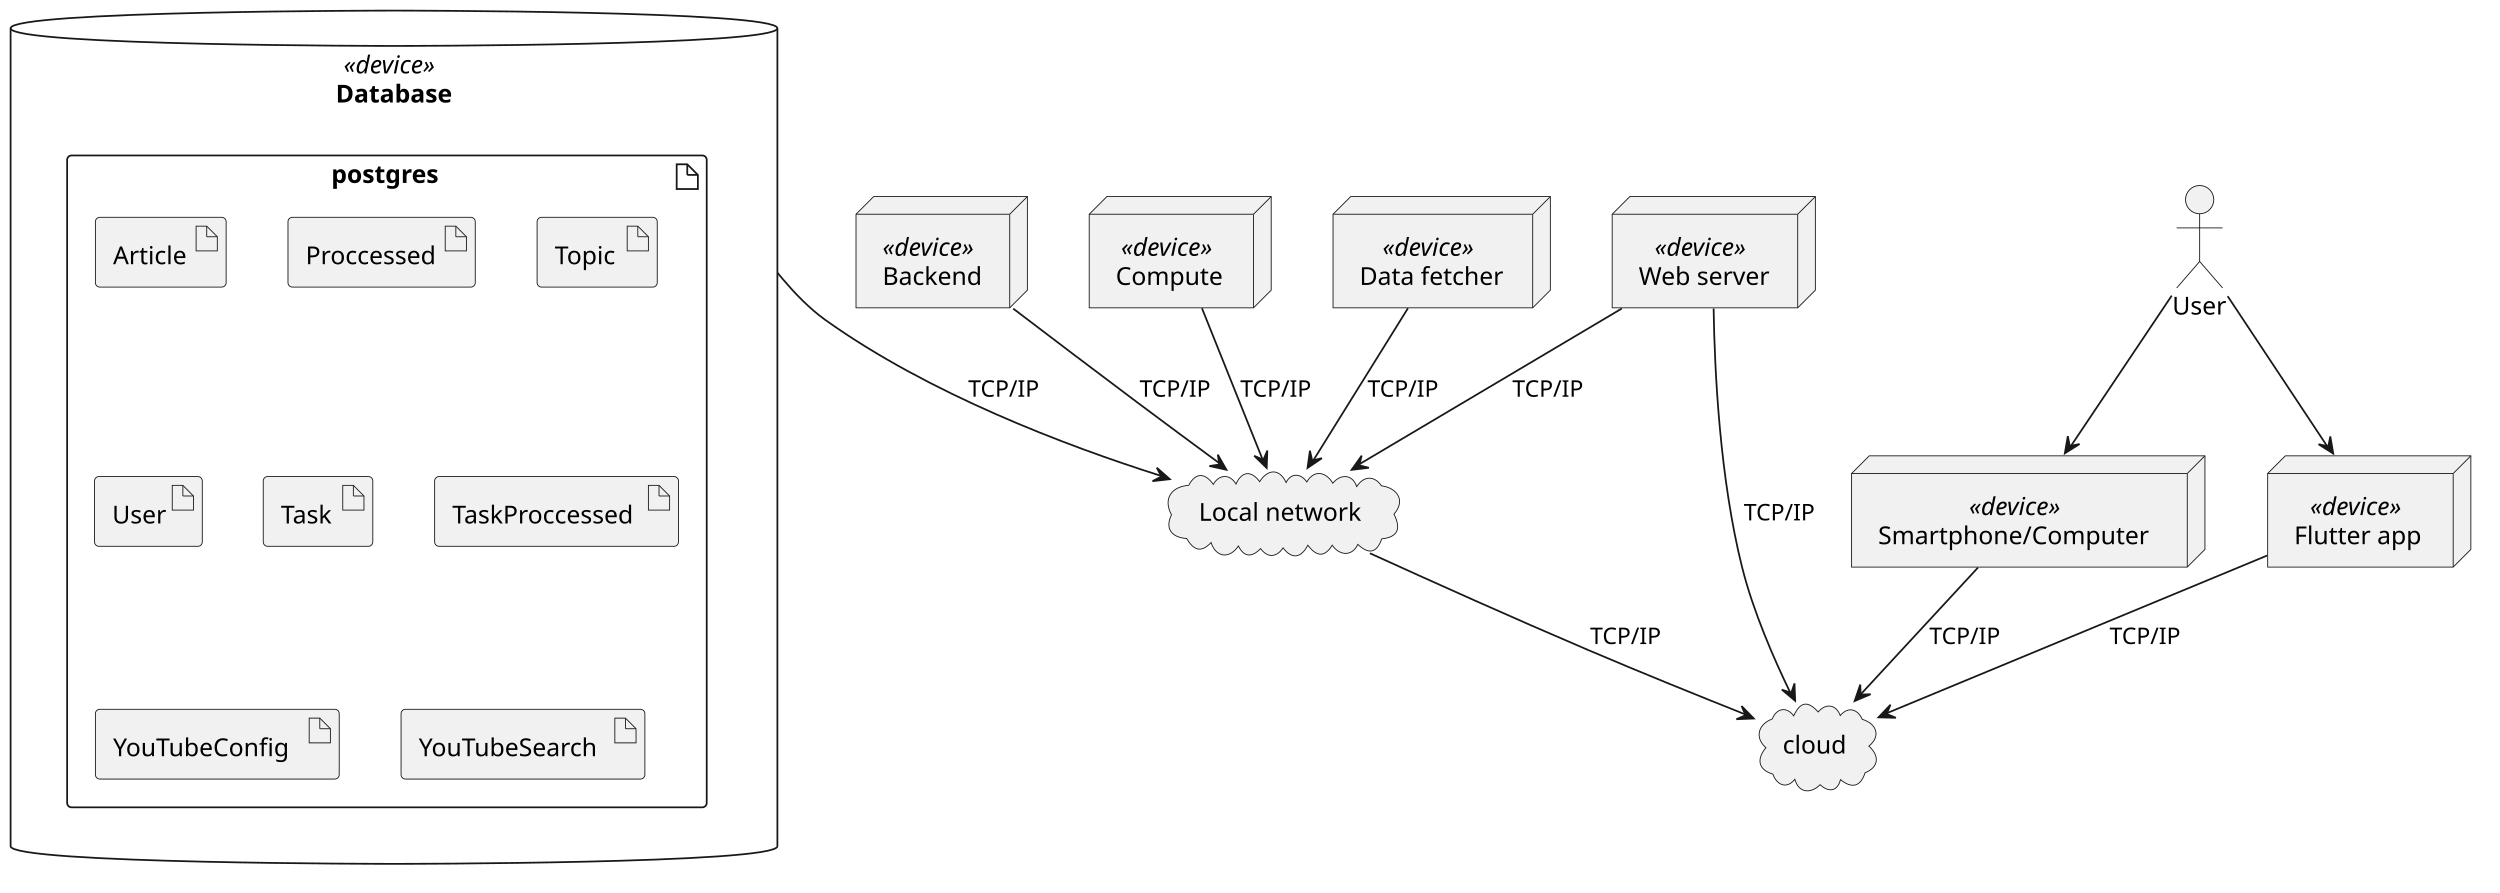
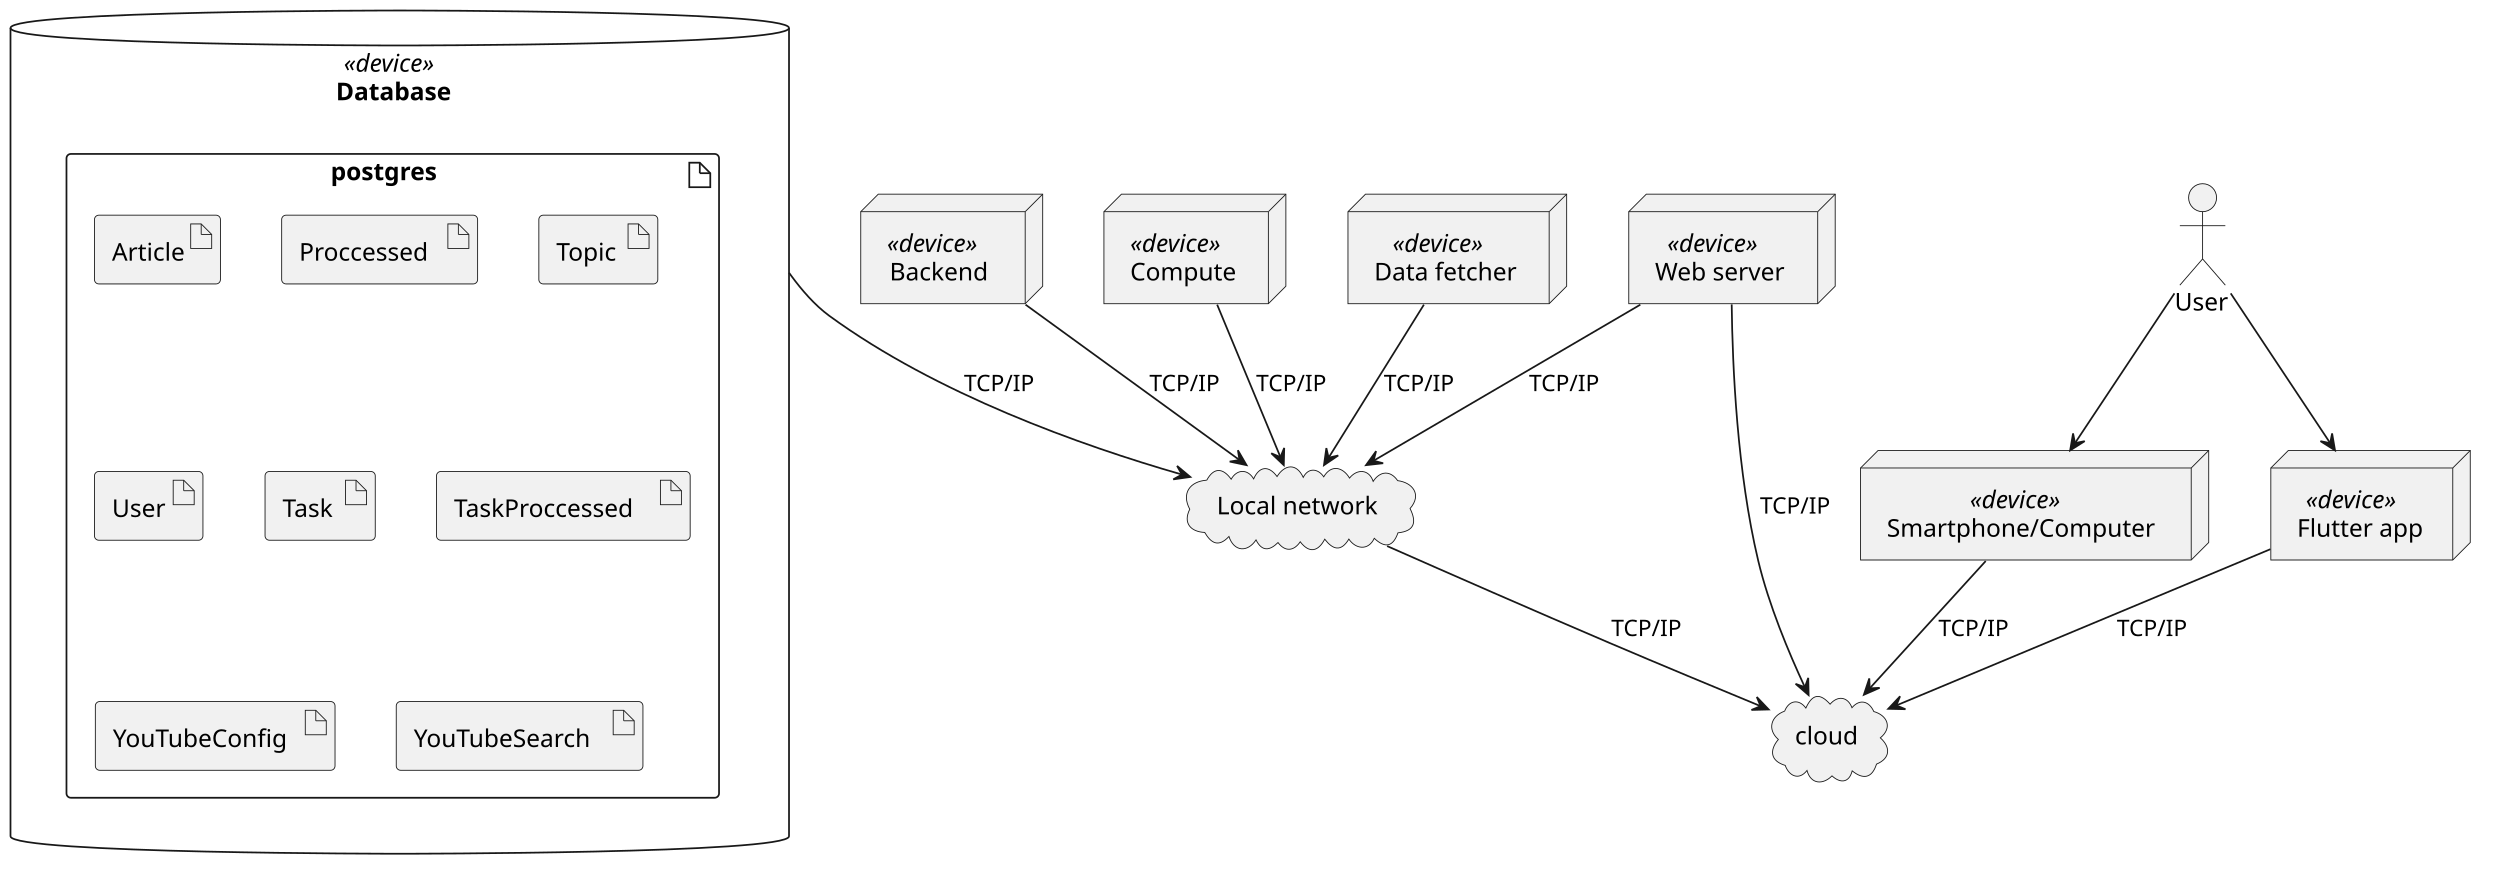
- <svg xmlns="http://www.w3.org/2000/svg" contentStyleType="text/css" height="505px" preserveAspectRatio="none" style="width:1415px;height:505px;background:#FFFFFF;" version="1.1" viewBox="0 0 1415 505" width="1415px" zoomAndPan="magnify">
+ <svg xmlns="http://www.w3.org/2000/svg" contentStyleType="text/css" height="505px" preserveAspectRatio="none" style="width:1429px;height:505px;background:#FFFFFF;" version="1.1" viewBox="0 0 1429 505" width="1429px" zoomAndPan="magnify">
  <defs />
  <g>
    <g id="cluster_db">
-       <path d="M6,16 C6,6 223,6 223,6 C223,6 440,6 440,16 L440,478.95 C440,488.95 223,488.95 223,488.95 C223,488.95 6,488.95 6,478.95 L6,16 " fill="none" style="stroke:#181818;stroke-width:1.0;" />
-       <path d="M6,16 C6,26 223,26 223,26 C223,26 440,26 440,16 " fill="none" style="stroke:#181818;stroke-width:1.0;" />
-       <text fill="#000000" font-family="sans-serif" font-size="14" font-style="italic" lengthAdjust="spacing" textLength="57" x="194.5" y="41.535">«device»</text>
-       <text fill="#000000" font-family="sans-serif" font-size="14" font-weight="bold" lengthAdjust="spacing" textLength="66" x="190" y="58.023">Database</text>
+       <path d="M6,16 C6,6 228.5,6 228.5,6 C228.5,6 451,6 451,16 L451,478 C451,488 228.5,488 228.5,488 C228.5,488 6,488 6,478 L6,16 " fill="none" style="stroke:#181818;stroke-width:1.0;" />
+       <path d="M6,16 C6,26 228.5,26 228.5,26 C228.5,26 451,26 451,16 " fill="none" style="stroke:#181818;stroke-width:1.0;" />
+       <text fill="#000000" font-family="sans-serif" font-size="14" font-style="italic" lengthAdjust="spacing" textLength="64" x="196.5" y="40.995">«device»</text>
+       <text fill="#000000" font-family="sans-serif" font-size="14" font-weight="bold" lengthAdjust="spacing" textLength="73" x="192" y="57.292">Database</text>
    </g>
    <g id="cluster_postgres">
-       <rect fill="none" height="368.95" rx="2.5" ry="2.5" style="stroke:#181818;stroke-width:1.0;" width="362" x="38" y="88" />
-       <polygon fill="none" points="383,93,383,107,395,107,395,99,389,93,383,93" style="stroke:#181818;stroke-width:1.0;" />
-       <line style="stroke:#181818;stroke-width:1.0;" x1="389" x2="389" y1="93" y2="99" />
-       <line style="stroke:#181818;stroke-width:1.0;" x1="395" x2="389" y1="99" y2="99" />
-       <text fill="#000000" font-family="sans-serif" font-size="14" font-weight="bold" lengthAdjust="spacing" textLength="63" x="187.5" y="103.535">postgres</text>
+       <rect fill="none" height="368" rx="2.5" ry="2.5" style="stroke:#181818;stroke-width:1.0;" width="373" x="38" y="88" />
+       <polygon fill="none" points="394,93,394,107,406,107,406,99,400,93,394,93" style="stroke:#181818;stroke-width:1.0;" />
+       <line style="stroke:#181818;stroke-width:1.0;" x1="400" x2="400" y1="93" y2="99" />
+       <line style="stroke:#181818;stroke-width:1.0;" x1="406" x2="400" y1="99" y2="99" />
+       <text fill="#000000" font-family="sans-serif" font-size="14" font-weight="bold" lengthAdjust="spacing" textLength="71" x="189" y="102.995">postgres</text>
    </g>
    <g id="elem_backend">
-       <polygon fill="#F1F1F1" points="484.5,121.25,494.5,111.25,581.5,111.25,581.5,164.227,571.5,174.227,484.5,174.227,484.5,121.25" style="stroke:#181818;stroke-width:0.5;" />
-       <line style="stroke:#181818;stroke-width:0.5;" x1="571.5" x2="581.5" y1="121.25" y2="111.25" />
-       <line style="stroke:#181818;stroke-width:0.5;" x1="484.5" x2="571.5" y1="121.25" y2="121.25" />
-       <line style="stroke:#181818;stroke-width:0.5;" x1="571.5" x2="571.5" y1="121.25" y2="174.227" />
-       <text fill="#000000" font-family="sans-serif" font-size="14" font-style="italic" lengthAdjust="spacing" textLength="57" x="499.5" y="144.785">«device»</text>
-       <text fill="#000000" font-family="sans-serif" font-size="14" lengthAdjust="spacing" textLength="57" x="499.5" y="161.273">Backend</text>
+       <polygon fill="#F1F1F1" points="492,121,502,111,596,111,596,163.594,586,173.594,492,173.594,492,121" style="stroke:#181818;stroke-width:0.5;" />
+       <line style="stroke:#181818;stroke-width:0.5;" x1="586" x2="596" y1="121" y2="111" />
+       <line style="stroke:#181818;stroke-width:0.5;" x1="492" x2="586" y1="121" y2="121" />
+       <line style="stroke:#181818;stroke-width:0.5;" x1="586" x2="586" y1="121" y2="173.594" />
+       <text fill="#000000" font-family="sans-serif" font-size="14" font-style="italic" lengthAdjust="spacing" textLength="64" x="507" y="143.995">«device»</text>
+       <text fill="#000000" font-family="sans-serif" font-size="14" lengthAdjust="spacing" textLength="61" x="508.5" y="160.292">Backend</text>
    </g>
    <g id="elem_compute">
-       <polygon fill="#F1F1F1" points="616.5,121.25,626.5,111.25,719.5,111.25,719.5,164.227,709.5,174.227,616.5,174.227,616.5,121.25" style="stroke:#181818;stroke-width:0.5;" />
-       <line style="stroke:#181818;stroke-width:0.5;" x1="709.5" x2="719.5" y1="121.25" y2="111.25" />
-       <line style="stroke:#181818;stroke-width:0.5;" x1="616.5" x2="709.5" y1="121.25" y2="121.25" />
-       <line style="stroke:#181818;stroke-width:0.5;" x1="709.5" x2="709.5" y1="121.25" y2="174.227" />
-       <text fill="#000000" font-family="sans-serif" font-size="14" font-style="italic" lengthAdjust="spacing" textLength="57" x="634.5" y="144.785">«device»</text>
-       <text fill="#000000" font-family="sans-serif" font-size="14" lengthAdjust="spacing" textLength="63" x="631.5" y="161.273">Compute</text>
+       <polygon fill="#F1F1F1" points="631,121,641,111,735,111,735,163.594,725,173.594,631,173.594,631,121" style="stroke:#181818;stroke-width:0.5;" />
+       <line style="stroke:#181818;stroke-width:0.5;" x1="725" x2="735" y1="121" y2="111" />
+       <line style="stroke:#181818;stroke-width:0.5;" x1="631" x2="725" y1="121" y2="121" />
+       <line style="stroke:#181818;stroke-width:0.5;" x1="725" x2="725" y1="121" y2="173.594" />
+       <text fill="#000000" font-family="sans-serif" font-size="14" font-style="italic" lengthAdjust="spacing" textLength="64" x="646" y="143.995">«device»</text>
+       <text fill="#000000" font-family="sans-serif" font-size="14" lengthAdjust="spacing" textLength="64" x="646" y="160.292">Compute</text>
    </g>
    <g id="elem_local_network">
-       <path d="M672.792,274.697 C676.855,267.165 682.118,267.654 686.73,274.151 C689.991,268.348 696.144,268.135 699.584,273.953 C702.856,266.538 708.309,266.226 712.96,272.616 C717.354,265.646 724.021,264.738 727.93,273.089 C730.864,267.325 736.417,268.003 739.638,272.77 C743.998,265.424 750.689,267.271 754.386,273.492 C758.583,268.225 765.446,268.184 767.904,275.379 C771.765,269.467 777.684,268.862 781.9,274.965 C790.463,276.071 796,283.025 788.988,291.011 C792.864,298.765 791.766,303.941 782.08,304.995 C779.192,313.174 774.65,313.894 768.538,308.125 C765.092,315.418 757.858,314.285 754.013,308.571 C749.448,316.111 744.841,314.574 740.218,308.63 C736.508,315.727 731.388,316.891 726.217,310.101 C722.557,315.528 717.553,315.944 713.509,310.552 C708.747,315.293 704.319,315.792 700.943,309.038 C696.04,316.378 688.341,315.808 685.462,307.087 C679.58,313.373 675.382,311.134 671.618,304.769 C663.696,304.377 658.998,299.463 663.064,291.401 C658.117,282.215 663.16,275.393 672.792,274.697 " fill="#F1F1F1" style="stroke:#181818;stroke-width:0.5;" />
-       <text fill="#000000" font-family="sans-serif" font-size="14" lengthAdjust="spacing" textLength="95" x="678.5" y="294.765">Local network</text>
+       <path d="M689.792,274.467 C693.855,266.935 699.118,267.424 703.73,273.921 C706.991,268.118 713.144,267.905 716.584,273.723 C719.856,266.308 725.309,265.996 729.96,272.386 C734.354,265.416 741.021,264.508 744.93,272.859 C747.864,267.095 753.417,267.773 756.638,272.54 C760.998,265.194 767.689,267.041 771.386,273.262 C775.583,267.995 782.446,267.954 784.904,275.149 C788.765,269.238 794.684,268.632 798.9,274.735 C807.423,275.817 812.947,282.724 805.988,290.686 C809.821,298.407 808.716,303.551 799.08,304.574 C796.192,312.752 791.65,313.473 785.538,307.704 C782.092,314.997 774.858,313.864 771.013,308.15 C766.448,315.689 761.841,314.152 757.218,308.208 C753.508,315.305 748.388,316.469 743.217,309.68 C739.557,315.106 734.553,315.523 730.509,310.13 C725.747,314.871 721.319,315.37 717.943,308.616 C713.04,315.957 705.341,315.386 702.462,306.666 C696.58,312.952 692.382,310.712 688.618,304.348 C680.735,303.984 676.045,299.11 680.064,291.075 C675.161,281.916 680.199,275.136 689.792,274.467 " fill="#F1F1F1" style="stroke:#181818;stroke-width:0.5;" />
+       <text fill="#000000" font-family="sans-serif" font-size="14" lengthAdjust="spacing" textLength="95" x="695.5" y="293.995">Local network</text>
    </g>
    <g id="elem_Article">
-       <rect fill="#F1F1F1" height="39.488" rx="2.5" ry="2.5" style="stroke:#181818;stroke-width:0.5;" width="74" x="54" y="123" />
-       <polygon fill="#F1F1F1" points="111,128,111,142,123,142,123,134,117,128,111,128" style="stroke:#181818;stroke-width:0.5;" />
-       <line style="stroke:#181818;stroke-width:0.5;" x1="117" x2="117" y1="128" y2="134" />
-       <line style="stroke:#181818;stroke-width:0.5;" x1="123" x2="117" y1="134" y2="134" />
-       <text fill="#000000" font-family="sans-serif" font-size="14" lengthAdjust="spacing" textLength="44" x="64" y="149.535">Article</text>
+       <rect fill="#F1F1F1" height="39.297" rx="2.5" ry="2.5" style="stroke:#181818;stroke-width:0.5;" width="72" x="54" y="123" />
+       <polygon fill="#F1F1F1" points="109,128,109,142,121,142,121,134,115,128,109,128" style="stroke:#181818;stroke-width:0.5;" />
+       <line style="stroke:#181818;stroke-width:0.5;" x1="115" x2="115" y1="128" y2="134" />
+       <line style="stroke:#181818;stroke-width:0.5;" x1="121" x2="115" y1="134" y2="134" />
+       <text fill="#000000" font-family="sans-serif" font-size="14" lengthAdjust="spacing" textLength="42" x="64" y="148.995">Article</text>
    </g>
    <g id="elem_Proccessed">
-       <rect fill="#F1F1F1" height="39.488" rx="2.5" ry="2.5" style="stroke:#181818;stroke-width:0.5;" width="106" x="163" y="123" />
-       <polygon fill="#F1F1F1" points="252,128,252,142,264,142,264,134,258,128,252,128" style="stroke:#181818;stroke-width:0.5;" />
-       <line style="stroke:#181818;stroke-width:0.5;" x1="258" x2="258" y1="128" y2="134" />
-       <line style="stroke:#181818;stroke-width:0.5;" x1="264" x2="258" y1="134" y2="134" />
-       <text fill="#000000" font-family="sans-serif" font-size="14" lengthAdjust="spacing" textLength="76" x="173" y="149.535">Proccessed</text>
+       <rect fill="#F1F1F1" height="39.297" rx="2.5" ry="2.5" style="stroke:#181818;stroke-width:0.5;" width="112" x="161" y="123" />
+       <polygon fill="#F1F1F1" points="256,128,256,142,268,142,268,134,262,128,256,128" style="stroke:#181818;stroke-width:0.5;" />
+       <line style="stroke:#181818;stroke-width:0.5;" x1="262" x2="262" y1="128" y2="134" />
+       <line style="stroke:#181818;stroke-width:0.5;" x1="268" x2="262" y1="134" y2="134" />
+       <text fill="#000000" font-family="sans-serif" font-size="14" lengthAdjust="spacing" textLength="82" x="171" y="148.995">Proccessed</text>
    </g>
    <g id="elem_Topic">
-       <rect fill="#F1F1F1" height="39.488" rx="2.5" ry="2.5" style="stroke:#181818;stroke-width:0.5;" width="68" x="304" y="123" />
-       <polygon fill="#F1F1F1" points="355,128,355,142,367,142,367,134,361,128,355,128" style="stroke:#181818;stroke-width:0.5;" />
-       <line style="stroke:#181818;stroke-width:0.5;" x1="361" x2="361" y1="128" y2="134" />
-       <line style="stroke:#181818;stroke-width:0.5;" x1="367" x2="361" y1="134" y2="134" />
-       <text fill="#000000" font-family="sans-serif" font-size="14" lengthAdjust="spacing" textLength="38" x="314" y="149.535">Topic</text>
+       <rect fill="#F1F1F1" height="39.297" rx="2.5" ry="2.5" style="stroke:#181818;stroke-width:0.5;" width="68" x="308" y="123" />
+       <polygon fill="#F1F1F1" points="359,128,359,142,371,142,371,134,365,128,359,128" style="stroke:#181818;stroke-width:0.5;" />
+       <line style="stroke:#181818;stroke-width:0.5;" x1="365" x2="365" y1="128" y2="134" />
+       <line style="stroke:#181818;stroke-width:0.5;" x1="371" x2="365" y1="134" y2="134" />
+       <text fill="#000000" font-family="sans-serif" font-size="14" lengthAdjust="spacing" textLength="38" x="318" y="148.995">Topic</text>
    </g>
    <g id="elem_User">
-       <rect fill="#F1F1F1" height="39.488" rx="2.5" ry="2.5" style="stroke:#181818;stroke-width:0.5;" width="61" x="53.5" y="269.73" />
-       <polygon fill="#F1F1F1" points="97.5,274.73,97.5,288.73,109.5,288.73,109.5,280.73,103.5,274.73,97.5,274.73" style="stroke:#181818;stroke-width:0.5;" />
-       <line style="stroke:#181818;stroke-width:0.5;" x1="103.5" x2="103.5" y1="274.73" y2="280.73" />
-       <line style="stroke:#181818;stroke-width:0.5;" x1="109.5" x2="103.5" y1="280.73" y2="280.73" />
-       <text fill="#000000" font-family="sans-serif" font-size="14" lengthAdjust="spacing" textLength="31" x="63.5" y="296.265">User</text>
+       <rect fill="#F1F1F1" height="39.297" rx="2.5" ry="2.5" style="stroke:#181818;stroke-width:0.5;" width="62" x="54" y="269.5" />
+       <polygon fill="#F1F1F1" points="99,274.5,99,288.5,111,288.5,111,280.5,105,274.5,99,274.5" style="stroke:#181818;stroke-width:0.5;" />
+       <line style="stroke:#181818;stroke-width:0.5;" x1="105" x2="105" y1="274.5" y2="280.5" />
+       <line style="stroke:#181818;stroke-width:0.5;" x1="111" x2="105" y1="280.5" y2="280.5" />
+       <text fill="#000000" font-family="sans-serif" font-size="14" lengthAdjust="spacing" textLength="32" x="64" y="295.495">User</text>
    </g>
    <g id="elem_Task">
-       <rect fill="#F1F1F1" height="39.488" rx="2.5" ry="2.5" style="stroke:#181818;stroke-width:0.5;" width="62" x="149" y="269.73" />
-       <polygon fill="#F1F1F1" points="194,274.73,194,288.73,206,288.73,206,280.73,200,274.73,194,274.73" style="stroke:#181818;stroke-width:0.5;" />
-       <line style="stroke:#181818;stroke-width:0.5;" x1="200" x2="200" y1="274.73" y2="280.73" />
-       <line style="stroke:#181818;stroke-width:0.5;" x1="206" x2="200" y1="280.73" y2="280.73" />
-       <text fill="#000000" font-family="sans-serif" font-size="14" lengthAdjust="spacing" textLength="32" x="159" y="296.265">Task</text>
+       <rect fill="#F1F1F1" height="39.297" rx="2.5" ry="2.5" style="stroke:#181818;stroke-width:0.5;" width="63" x="151.5" y="269.5" />
+       <polygon fill="#F1F1F1" points="197.5,274.5,197.5,288.5,209.5,288.5,209.5,280.5,203.5,274.5,197.5,274.5" style="stroke:#181818;stroke-width:0.5;" />
+       <line style="stroke:#181818;stroke-width:0.5;" x1="203.5" x2="203.5" y1="274.5" y2="280.5" />
+       <line style="stroke:#181818;stroke-width:0.5;" x1="209.5" x2="203.5" y1="280.5" y2="280.5" />
+       <text fill="#000000" font-family="sans-serif" font-size="14" lengthAdjust="spacing" textLength="33" x="161.5" y="295.495">Task</text>
    </g>
    <g id="elem_TaskProccessed">
-       <rect fill="#F1F1F1" height="39.488" rx="2.5" ry="2.5" style="stroke:#181818;stroke-width:0.5;" width="138" x="246" y="269.73" />
-       <polygon fill="#F1F1F1" points="367,274.73,367,288.73,379,288.73,379,280.73,373,274.73,367,274.73" style="stroke:#181818;stroke-width:0.5;" />
-       <line style="stroke:#181818;stroke-width:0.5;" x1="373" x2="373" y1="274.73" y2="280.73" />
-       <line style="stroke:#181818;stroke-width:0.5;" x1="379" x2="373" y1="280.73" y2="280.73" />
-       <text fill="#000000" font-family="sans-serif" font-size="14" lengthAdjust="spacing" textLength="108" x="256" y="296.265">TaskProccessed</text>
+       <rect fill="#F1F1F1" height="39.297" rx="2.5" ry="2.5" style="stroke:#181818;stroke-width:0.5;" width="145" x="249.5" y="269.5" />
+       <polygon fill="#F1F1F1" points="377.5,274.5,377.5,288.5,389.5,288.5,389.5,280.5,383.5,274.5,377.5,274.5" style="stroke:#181818;stroke-width:0.5;" />
+       <line style="stroke:#181818;stroke-width:0.5;" x1="383.5" x2="383.5" y1="274.5" y2="280.5" />
+       <line style="stroke:#181818;stroke-width:0.5;" x1="389.5" x2="383.5" y1="280.5" y2="280.5" />
+       <text fill="#000000" font-family="sans-serif" font-size="14" lengthAdjust="spacing" textLength="115" x="259.5" y="295.495">TaskProccessed</text>
    </g>
    <g id="elem_YouTubeConfig">
-       <rect fill="#F1F1F1" height="39.488" rx="2.5" ry="2.5" style="stroke:#181818;stroke-width:0.5;" width="138" x="54" y="401.46" />
-       <polygon fill="#F1F1F1" points="175,406.46,175,420.46,187,420.46,187,412.46,181,406.46,175,406.46" style="stroke:#181818;stroke-width:0.5;" />
-       <line style="stroke:#181818;stroke-width:0.5;" x1="181" x2="181" y1="406.46" y2="412.46" />
-       <line style="stroke:#181818;stroke-width:0.5;" x1="187" x2="181" y1="412.46" y2="412.46" />
-       <text fill="#000000" font-family="sans-serif" font-size="14" lengthAdjust="spacing" textLength="108" x="64" y="427.995">YouTubeConfig</text>
+       <rect fill="#F1F1F1" height="39.297" rx="2.5" ry="2.5" style="stroke:#181818;stroke-width:0.5;" width="137" x="54.5" y="401" />
+       <polygon fill="#F1F1F1" points="174.5,406,174.5,420,186.5,420,186.5,412,180.5,406,174.5,406" style="stroke:#181818;stroke-width:0.5;" />
+       <line style="stroke:#181818;stroke-width:0.5;" x1="180.5" x2="180.5" y1="406" y2="412" />
+       <line style="stroke:#181818;stroke-width:0.5;" x1="186.5" x2="180.5" y1="412" y2="412" />
+       <text fill="#000000" font-family="sans-serif" font-size="14" lengthAdjust="spacing" textLength="107" x="64.5" y="426.995">YouTubeConfig</text>
    </g>
    <g id="elem_YouTubeSearch">
-       <rect fill="#F1F1F1" height="39.488" rx="2.5" ry="2.5" style="stroke:#181818;stroke-width:0.5;" width="138" x="227" y="401.46" />
-       <polygon fill="#F1F1F1" points="348,406.46,348,420.46,360,420.46,360,412.46,354,406.46,348,406.46" style="stroke:#181818;stroke-width:0.5;" />
-       <line style="stroke:#181818;stroke-width:0.5;" x1="354" x2="354" y1="406.46" y2="412.46" />
-       <line style="stroke:#181818;stroke-width:0.5;" x1="360" x2="354" y1="412.46" y2="412.46" />
-       <text fill="#000000" font-family="sans-serif" font-size="14" lengthAdjust="spacing" textLength="108" x="237" y="427.995">YouTubeSearch</text>
+       <rect fill="#F1F1F1" height="39.297" rx="2.5" ry="2.5" style="stroke:#181818;stroke-width:0.5;" width="141" x="226.5" y="401" />
+       <polygon fill="#F1F1F1" points="350.5,406,350.5,420,362.5,420,362.5,412,356.5,406,350.5,406" style="stroke:#181818;stroke-width:0.5;" />
+       <line style="stroke:#181818;stroke-width:0.5;" x1="356.5" x2="356.5" y1="406" y2="412" />
+       <line style="stroke:#181818;stroke-width:0.5;" x1="362.5" x2="356.5" y1="412" y2="412" />
+       <text fill="#000000" font-family="sans-serif" font-size="14" lengthAdjust="spacing" textLength="111" x="236.5" y="426.995">YouTubeSearch</text>
    </g>
    <g id="elem_app">
-       <polygon fill="#F1F1F1" points="1283.5,267.99,1293.5,257.99,1398.5,257.99,1398.5,310.967,1388.5,320.967,1283.5,320.967,1283.5,267.99" style="stroke:#181818;stroke-width:0.5;" />
-       <line style="stroke:#181818;stroke-width:0.5;" x1="1388.5" x2="1398.5" y1="267.99" y2="257.99" />
-       <line style="stroke:#181818;stroke-width:0.5;" x1="1283.5" x2="1388.5" y1="267.99" y2="267.99" />
-       <line style="stroke:#181818;stroke-width:0.5;" x1="1388.5" x2="1388.5" y1="267.99" y2="320.967" />
-       <text fill="#000000" font-family="sans-serif" font-size="14" font-style="italic" lengthAdjust="spacing" textLength="57" x="1307.5" y="291.525">«device»</text>
-       <text fill="#000000" font-family="sans-serif" font-size="14" lengthAdjust="spacing" textLength="75" x="1298.5" y="308.013">Flutter app</text>
+       <polygon fill="#F1F1F1" points="1298,267.5,1308,257.5,1412,257.5,1412,310.094,1402,320.094,1298,320.094,1298,267.5" style="stroke:#181818;stroke-width:0.5;" />
+       <line style="stroke:#181818;stroke-width:0.5;" x1="1402" x2="1412" y1="267.5" y2="257.5" />
+       <line style="stroke:#181818;stroke-width:0.5;" x1="1298" x2="1402" y1="267.5" y2="267.5" />
+       <line style="stroke:#181818;stroke-width:0.5;" x1="1402" x2="1402" y1="267.5" y2="320.094" />
+       <text fill="#000000" font-family="sans-serif" font-size="14" font-style="italic" lengthAdjust="spacing" textLength="64" x="1318" y="290.495">«device»</text>
+       <text fill="#000000" font-family="sans-serif" font-size="14" lengthAdjust="spacing" textLength="74" x="1313" y="306.792">Flutter app</text>
    </g>
    <g id="elem_crawler">
-       <polygon fill="#F1F1F1" points="754.5,121.25,764.5,111.25,877.5,111.25,877.5,164.227,867.5,174.227,754.5,174.227,754.5,121.25" style="stroke:#181818;stroke-width:0.5;" />
-       <line style="stroke:#181818;stroke-width:0.5;" x1="867.5" x2="877.5" y1="121.25" y2="111.25" />
-       <line style="stroke:#181818;stroke-width:0.5;" x1="754.5" x2="867.5" y1="121.25" y2="121.25" />
-       <line style="stroke:#181818;stroke-width:0.5;" x1="867.5" x2="867.5" y1="121.25" y2="174.227" />
-       <text fill="#000000" font-family="sans-serif" font-size="14" font-style="italic" lengthAdjust="spacing" textLength="57" x="782.5" y="144.785">«device»</text>
-       <text fill="#000000" font-family="sans-serif" font-size="14" lengthAdjust="spacing" textLength="83" x="769.5" y="161.273">Data fetcher</text>
+       <polygon fill="#F1F1F1" points="770.5,121,780.5,111,895.5,111,895.5,163.594,885.5,173.594,770.5,173.594,770.5,121" style="stroke:#181818;stroke-width:0.5;" />
+       <line style="stroke:#181818;stroke-width:0.5;" x1="885.5" x2="895.5" y1="121" y2="111" />
+       <line style="stroke:#181818;stroke-width:0.5;" x1="770.5" x2="885.5" y1="121" y2="121" />
+       <line style="stroke:#181818;stroke-width:0.5;" x1="885.5" x2="885.5" y1="121" y2="173.594" />
+       <text fill="#000000" font-family="sans-serif" font-size="14" font-style="italic" lengthAdjust="spacing" textLength="64" x="796" y="143.995">«device»</text>
+       <text fill="#000000" font-family="sans-serif" font-size="14" lengthAdjust="spacing" textLength="85" x="785.5" y="160.292">Data fetcher</text>
    </g>
    <g id="elem__cloud">
-       <path d="M1003.095,406.962 C1005.456,400.863 1011.164,399.664 1015.234,405.176 C1018.876,397.281 1023.116,396.265 1029.08,402.973 C1033.393,397.953 1039.115,398.537 1041.592,404.977 C1046.156,399.627 1051.458,401.352 1054.061,407.167 C1061.821,409.387 1064.997,416.408 1057.802,422.32 C1063.808,427.66 1063.63,434.132 1055.605,437.433 C1053.048,445.581 1047.928,446.345 1041.713,441.278 C1039.901,448.332 1034.796,448.425 1030.171,444.143 C1025.094,449.274 1018.122,449.139 1015.874,441.077 C1011.073,447.151 1005.449,443.948 1003.431,438.158 C994.884,435.603 994.259,429.417 999.505,423.233 C992.819,417.323 995.407,409.701 1003.095,406.962 " fill="#F1F1F1" style="stroke:#181818;stroke-width:0.5;" />
-       <text fill="#000000" font-family="sans-serif" font-size="14" lengthAdjust="spacing" textLength="38" x="1009" y="426.495">cloud</text>
+       <path d="M1020.095,406.502 C1022.456,400.403 1028.165,399.204 1032.234,404.716 C1035.876,396.821 1040.116,395.805 1046.08,402.513 C1050.393,397.493 1056.115,398.077 1058.592,404.517 C1063.156,399.167 1068.458,400.892 1071.061,406.707 C1078.778,408.903 1081.946,415.877 1074.802,421.765 C1080.766,427.077 1080.583,433.509 1072.605,436.781 C1070.048,444.929 1064.928,445.693 1058.713,440.627 C1056.901,447.68 1051.796,447.774 1047.171,443.491 C1042.094,448.622 1035.122,448.487 1032.874,440.425 C1028.073,446.499 1022.449,443.297 1020.431,437.507 C1011.931,434.98 1011.3,428.833 1016.505,422.677 C1009.864,416.792 1012.447,409.216 1020.095,406.502 " fill="#F1F1F1" style="stroke:#181818;stroke-width:0.5;" />
+       <text fill="#000000" font-family="sans-serif" font-size="14" lengthAdjust="spacing" textLength="38" x="1026" y="425.495">cloud</text>
    </g>
    <g id="elem_appweb">
-       <polygon fill="#F1F1F1" points="912.5,121.25,922.5,111.25,1027.5,111.25,1027.5,164.227,1017.5,174.227,912.5,174.227,912.5,121.25" style="stroke:#181818;stroke-width:0.5;" />
-       <line style="stroke:#181818;stroke-width:0.5;" x1="1017.5" x2="1027.5" y1="121.25" y2="111.25" />
-       <line style="stroke:#181818;stroke-width:0.5;" x1="912.5" x2="1017.5" y1="121.25" y2="121.25" />
-       <line style="stroke:#181818;stroke-width:0.5;" x1="1017.5" x2="1017.5" y1="121.25" y2="174.227" />
-       <text fill="#000000" font-family="sans-serif" font-size="14" font-style="italic" lengthAdjust="spacing" textLength="57" x="936.5" y="144.785">«device»</text>
-       <text fill="#000000" font-family="sans-serif" font-size="14" lengthAdjust="spacing" textLength="75" x="927.5" y="161.273">Web server</text>
+       <polygon fill="#F1F1F1" points="931,121,941,111,1049,111,1049,163.594,1039,173.594,931,173.594,931,121" style="stroke:#181818;stroke-width:0.5;" />
+       <line style="stroke:#181818;stroke-width:0.5;" x1="1039" x2="1049" y1="121" y2="111" />
+       <line style="stroke:#181818;stroke-width:0.5;" x1="931" x2="1039" y1="121" y2="121" />
+       <line style="stroke:#181818;stroke-width:0.5;" x1="1039" x2="1039" y1="121" y2="173.594" />
+       <text fill="#000000" font-family="sans-serif" font-size="14" font-style="italic" lengthAdjust="spacing" textLength="64" x="953" y="143.995">«device»</text>
+       <text fill="#000000" font-family="sans-serif" font-size="14" lengthAdjust="spacing" textLength="78" x="946" y="160.292">Web server</text>
    </g>
    <g id="elem_smartdevice">
-       <polygon fill="#F1F1F1" points="1048,267.99,1058,257.99,1248,257.99,1248,310.967,1238,320.967,1048,320.967,1048,267.99" style="stroke:#181818;stroke-width:0.5;" />
-       <line style="stroke:#181818;stroke-width:0.5;" x1="1238" x2="1248" y1="267.99" y2="257.99" />
-       <line style="stroke:#181818;stroke-width:0.5;" x1="1048" x2="1238" y1="267.99" y2="267.99" />
-       <line style="stroke:#181818;stroke-width:0.5;" x1="1238" x2="1238" y1="267.99" y2="320.967" />
-       <text fill="#000000" font-family="sans-serif" font-size="14" font-style="italic" lengthAdjust="spacing" textLength="57" x="1114.5" y="291.525">«device»</text>
-       <text fill="#000000" font-family="sans-serif" font-size="14" lengthAdjust="spacing" textLength="160" x="1063" y="308.013">Smartphone/Computer</text>
+       <polygon fill="#F1F1F1" points="1063.5,267.5,1073.5,257.5,1262.5,257.5,1262.5,310.094,1252.5,320.094,1063.5,320.094,1063.5,267.5" style="stroke:#181818;stroke-width:0.5;" />
+       <line style="stroke:#181818;stroke-width:0.5;" x1="1252.5" x2="1262.5" y1="267.5" y2="257.5" />
+       <line style="stroke:#181818;stroke-width:0.5;" x1="1063.5" x2="1252.5" y1="267.5" y2="267.5" />
+       <line style="stroke:#181818;stroke-width:0.5;" x1="1252.5" x2="1252.5" y1="267.5" y2="320.094" />
+       <text fill="#000000" font-family="sans-serif" font-size="14" font-style="italic" lengthAdjust="spacing" textLength="64" x="1126" y="290.495">«device»</text>
+       <text fill="#000000" font-family="sans-serif" font-size="14" lengthAdjust="spacing" textLength="159" x="1078.5" y="306.792">Smartphone/Computer</text>
    </g>
    <g id="elem_user">
-       <ellipse cx="1245" cy="113" fill="#F1F1F1" rx="8" ry="8" style="stroke:#181818;stroke-width:0.5;" />
-       <path d="M1245,121 L1245,148 M1232,129 L1258,129 M1245,148 L1232,163 M1245,148 L1258,163 " fill="none" style="stroke:#181818;stroke-width:0.5;" />
-       <text fill="#000000" font-family="sans-serif" font-size="14" lengthAdjust="spacing" textLength="31" x="1229.5" y="178.035">User</text>
+       <ellipse cx="1259" cy="113" fill="#F1F1F1" rx="8" ry="8" style="stroke:#181818;stroke-width:0.5;" />
+       <path d="M1259,121 L1259,148 M1246,129 L1272,129 M1259,148 L1246,163 M1259,148 L1272,163 " fill="none" style="stroke:#181818;stroke-width:0.5;" />
+       <text fill="#000000" font-family="sans-serif" font-size="14" lengthAdjust="spacing" textLength="32" x="1243" y="177.495">User</text>
    </g>
    <g id="link_backend_local_network">
-       <path d="M573.49,174.68 C594.48,190.67 620.56,210.45 644,227.99 C659.14,239.32 675.94,251.73 690.37,262.35 " fill="none" id="backend-to-local_network" style="stroke:#181818;stroke-width:1.0;" />
-       <polygon fill="#181818" points="694.16,265.88,689.272,257.33,690.129,262.921,684.538,263.779,694.16,265.88" style="stroke:#181818;stroke-width:1.0;" />
-       <text fill="#000000" font-family="sans-serif" font-size="13" lengthAdjust="spacing" textLength="42" x="645" y="224.558">TCP/IP</text>
+       <path d="M586.2,174.14 C622.6,200.57 674.52,238.27 708.48,262.94 " fill="none" id="backend-to-local_network" style="stroke:#181818;stroke-width:1.0;" />
+       <polygon fill="#181818" points="712.53,265.88,707.588,257.361,708.481,262.947,702.895,263.84,712.53,265.88" style="stroke:#181818;stroke-width:1.0;" />
+       <text fill="#000000" font-family="sans-serif" font-size="13" lengthAdjust="spacing" textLength="39" x="657" y="223.567">TCP/IP</text>
    </g>
    <g id="link_compute_local_network">
-       <path d="M680.3,174.44 C690.5,199.89 704.89,235.79 714.78,260.47 " fill="none" id="compute-to-local_network" style="stroke:#181818;stroke-width:1.0;" />
-       <polygon fill="#181818" points="716.94,264.87,717.311,255.028,715.083,260.228,709.884,257.999,716.94,264.87" style="stroke:#181818;stroke-width:1.0;" />
-       <text fill="#000000" font-family="sans-serif" font-size="13" lengthAdjust="spacing" textLength="42" x="702" y="224.558">TCP/IP</text>
+       <path d="M695.72,174.14 C706.43,199.93 721.59,236.44 731.83,261.11 " fill="none" id="compute-to-local_network" style="stroke:#181818;stroke-width:1.0;" />
+       <polygon fill="#181818" points="733.81,265.88,734.056,256.034,731.894,261.262,726.667,259.1,733.81,265.88" style="stroke:#181818;stroke-width:1.0;" />
+       <text fill="#000000" font-family="sans-serif" font-size="13" lengthAdjust="spacing" textLength="39" x="718" y="223.567">TCP/IP</text>
    </g>
    <g id="link_crawler_local_network">
-       <path d="M796.91,174.44 C781.02,200 758.57,236.09 743.22,260.78 " fill="none" id="crawler-to-local_network" style="stroke:#181818;stroke-width:1.0;" />
-       <polygon fill="#181818" points="740.06,264.87,748.214,259.346,742.704,260.626,741.423,255.116,740.06,264.87" style="stroke:#181818;stroke-width:1.0;" />
-       <text fill="#000000" font-family="sans-serif" font-size="13" lengthAdjust="spacing" textLength="42" x="774" y="224.558">TCP/IP</text>
+       <path d="M813.91,174.14 C797.79,200.04 774.92,236.75 759.56,261.42 " fill="none" id="crawler-to-local_network" style="stroke:#181818;stroke-width:1.0;" />
+       <polygon fill="#181818" points="756.78,265.88,764.934,260.356,759.424,261.636,758.143,256.126,756.78,265.88" style="stroke:#181818;stroke-width:1.0;" />
+       <text fill="#000000" font-family="sans-serif" font-size="13" lengthAdjust="spacing" textLength="39" x="791" y="223.567">TCP/IP</text>
    </g>
    <g id="link_user_app">
-       <path d="M1260.85,167.64 C1276.24,190.85 1299.8,226.35 1317.39,252.88 " fill="none" id="user-to-app" style="stroke:#181818;stroke-width:1.0;" />
-       <polygon fill="#181818" points="1320.61,256.73,1318.961,247.02,1317.843,252.565,1312.298,251.447,1320.61,256.73" style="stroke:#181818;stroke-width:1.0;" />
+       <path d="M1275.07,167.69 C1290.56,191 1314.17,226.54 1331.72,252.96 " fill="none" id="user-to-app" style="stroke:#181818;stroke-width:1.0;" />
+       <polygon fill="#181818" points="1334.7,257.44,1333.036,247.733,1331.927,253.28,1326.38,252.17,1334.7,257.44" style="stroke:#181818;stroke-width:1.0;" />
    </g>
    <g id="link_user_smartdevice">
-       <path d="M1229.2,167.32 C1213.68,190.47 1189.81,226.09 1171.96,252.72 " fill="none" id="user-to-smartdevice" style="stroke:#181818;stroke-width:1.0;" />
-       <polygon fill="#181818" points="1168.7,256.58,1177.033,251.33,1171.483,252.426,1170.387,246.877,1168.7,256.58" style="stroke:#181818;stroke-width:1.0;" />
+       <path d="M1242.93,167.69 C1227.44,191 1203.83,226.54 1186.28,252.96 " fill="none" id="user-to-smartdevice" style="stroke:#181818;stroke-width:1.0;" />
+       <polygon fill="#181818" points="1183.3,257.44,1191.62,252.17,1186.073,253.28,1184.964,247.733,1183.3,257.44" style="stroke:#181818;stroke-width:1.0;" />
    </g>
    <g id="link_app__cloud">
-       <path d="M1283.23,314.42 C1220.55,340.4 1122.17,381.17 1067.67,403.76 " fill="none" id="app-to-_cloud" style="stroke:#181818;stroke-width:1.0;" />
-       <polygon fill="#181818" points="1063.22,406.02,1073.065,406.277,1067.84,404.109,1070.008,398.884,1063.22,406.02" style="stroke:#181818;stroke-width:1.0;" />
-       <text fill="#000000" font-family="sans-serif" font-size="13" lengthAdjust="spacing" textLength="42" x="1194" y="364.528">TCP/IP</text>
+       <path d="M1297.78,313.9 C1235.63,339.87 1138.02,380.64 1084.08,403.17 " fill="none" id="app-to-_cloud" style="stroke:#181818;stroke-width:1.0;" />
+       <polygon fill="#181818" points="1079.32,405.16,1089.166,405.38,1083.933,403.232,1086.081,397.999,1079.32,405.16" style="stroke:#181818;stroke-width:1.0;" />
+       <text fill="#000000" font-family="sans-serif" font-size="13" lengthAdjust="spacing" textLength="39" x="1210" y="363.567">TCP/IP</text>
    </g>
    <g id="link_smartdevice__cloud">
-       <path d="M1119.56,321.22 C1099.24,343.18 1072.18,372.45 1052.75,393.45 " fill="none" id="smartdevice-to-_cloud" style="stroke:#181818;stroke-width:1.0;" />
-       <polygon fill="#181818" points="1049.72,396.8,1058.778,392.932,1053.124,393.138,1052.918,387.485,1049.72,396.8" style="stroke:#181818;stroke-width:1.0;" />
-       <text fill="#000000" font-family="sans-serif" font-size="13" lengthAdjust="spacing" textLength="42" x="1092" y="364.528">TCP/IP</text>
+       <path d="M1135.04,320.69 C1114.89,342.8 1087.99,372.32 1068.86,393.32 " fill="none" id="smartdevice-to-_cloud" style="stroke:#181818;stroke-width:1.0;" />
+       <polygon fill="#181818" points="1065.38,397.13,1074.398,393.172,1068.748,393.434,1068.485,387.783,1065.38,397.13" style="stroke:#181818;stroke-width:1.0;" />
+       <text fill="#000000" font-family="sans-serif" font-size="13" lengthAdjust="spacing" textLength="39" x="1108" y="363.567">TCP/IP</text>
    </g>
    <g id="link_local_network__cloud">
-       <path d="M775.38,313.16 C809.87,328.87 857.07,350.09 899,367.96 C928.78,380.66 962.72,394.37 988.31,404.56 " fill="none" id="local_network-to-_cloud" style="stroke:#181818;stroke-width:1.0;" />
-       <polygon fill="#181818" points="992.64,406.68,985.751,399.642,987.993,404.835,982.799,407.077,992.64,406.68" style="stroke:#181818;stroke-width:1.0;" />
-       <text fill="#000000" font-family="sans-serif" font-size="13" lengthAdjust="spacing" textLength="42" x="900" y="364.528">TCP/IP</text>
+       <path d="M792.87,312.13 C828.27,327.77 876.96,349.13 920,367.5 C948.78,379.78 981.43,393.35 1006.14,403.55 " fill="none" id="local_network-to-_cloud" style="stroke:#181818;stroke-width:1.0;" />
+       <polygon fill="#181818" points="1010.97,405.54,1004.182,398.404,1006.35,403.629,1001.125,405.797,1010.97,405.54" style="stroke:#181818;stroke-width:1.0;" />
+       <text fill="#000000" font-family="sans-serif" font-size="13" lengthAdjust="spacing" textLength="39" x="921" y="363.567">TCP/IP</text>
    </g>
    <g id="link_appweb_local_network">
-       <path d="M917.96,174.61 C873.57,200.94 810.53,238.33 768.97,262.98 " fill="none" id="appweb-to-local_network" style="stroke:#181818;stroke-width:1.0;" />
-       <polygon fill="#181818" points="765.01,265.93,774.79,264.768,769.308,263.374,770.701,257.892,765.01,265.93" style="stroke:#181818;stroke-width:1.0;" />
-       <text fill="#000000" font-family="sans-serif" font-size="13" lengthAdjust="spacing" textLength="42" x="856" y="224.558">TCP/IP</text>
+       <path d="M937.62,174.14 C892.26,200.68 827.48,238.58 785.33,263.24 " fill="none" id="appweb-to-local_network" style="stroke:#181818;stroke-width:1.0;" />
+       <polygon fill="#181818" points="780.82,265.88,790.607,264.78,785.134,263.352,786.562,257.878,780.82,265.88" style="stroke:#181818;stroke-width:1.0;" />
+       <text fill="#000000" font-family="sans-serif" font-size="13" lengthAdjust="spacing" textLength="39" x="874" y="223.567">TCP/IP</text>
    </g>
    <g id="link_appweb__cloud">
-       <path d="M969.91,174.64 C970.47,210.39 973.44,270.76 986,320.96 C992.27,346.01 1003.99,372.9 1013.46,392.36 " fill="none" id="appweb-to-_cloud" style="stroke:#181818;stroke-width:1.0;" />
-       <polygon fill="#181818" points="1016.06,396.65,1015.688,386.808,1013.858,392.161,1008.506,390.331,1016.06,396.65" style="stroke:#181818;stroke-width:1.0;" />
-       <text fill="#000000" font-family="sans-serif" font-size="13" lengthAdjust="spacing" textLength="42" x="987" y="294.538">TCP/IP</text>
+       <path d="M989.84,174 C990.27,209.63 992.97,270.11 1005,320.5 C1011.03,345.77 1022.44,373.03 1031.54,392.54 " fill="none" id="appweb-to-_cloud" style="stroke:#181818;stroke-width:1.0;" />
+       <polygon fill="#181818" points="1033.8,397.33,1033.592,387.483,1031.673,392.805,1026.351,390.886,1033.8,397.33" style="stroke:#181818;stroke-width:1.0;" />
+       <text fill="#000000" font-family="sans-serif" font-size="13" lengthAdjust="spacing" textLength="39" x="1006" y="293.567">TCP/IP</text>
    </g>
    <g id="link_db_local_network">
-       <path d="M440.087,154.403 C440.175,154.511 440.263,154.619 440.352,154.728 C440.529,154.946 440.709,155.166 440.891,155.388 C441.619,156.275 442.383,157.193 443.18,158.132 C449.558,165.65 458.05,174.59 467,180.99 C525.5,222.79 602.69,252.13 657.55,269.48 " fill="none" id="db-to-local_network" style="stroke:#181818;stroke-width:1.0;" />
-       <polygon fill="#181818" points="662.12,271.22,654.734,264.705,657.35,269.721,652.335,272.337,662.12,271.22" style="stroke:#181818;stroke-width:1.0;" />
-       <text fill="#000000" font-family="sans-serif" font-size="13" lengthAdjust="spacing" textLength="42" x="548" y="224.558">TCP/IP</text>
+       <path d="M451.03,155.901 C451.192,156.127 451.355,156.355 451.52,156.584 C451.85,157.043 452.189,157.507 452.535,157.977 C458.075,165.498 465.61,174.37 474,180.5 C535.31,225.27 617.84,254.62 675.25,271.16 " fill="none" id="db-to-local_network" style="stroke:#181818;stroke-width:1.0;" />
+       <polygon fill="#181818" points="680.38,272.63,672.82,266.317,675.571,271.26,670.629,274.011,680.38,272.63" style="stroke:#181818;stroke-width:1.0;" />
+       <text fill="#000000" font-family="sans-serif" font-size="13" lengthAdjust="spacing" textLength="39" x="551" y="223.567">TCP/IP</text>
    </g>
  </g>
</svg>
